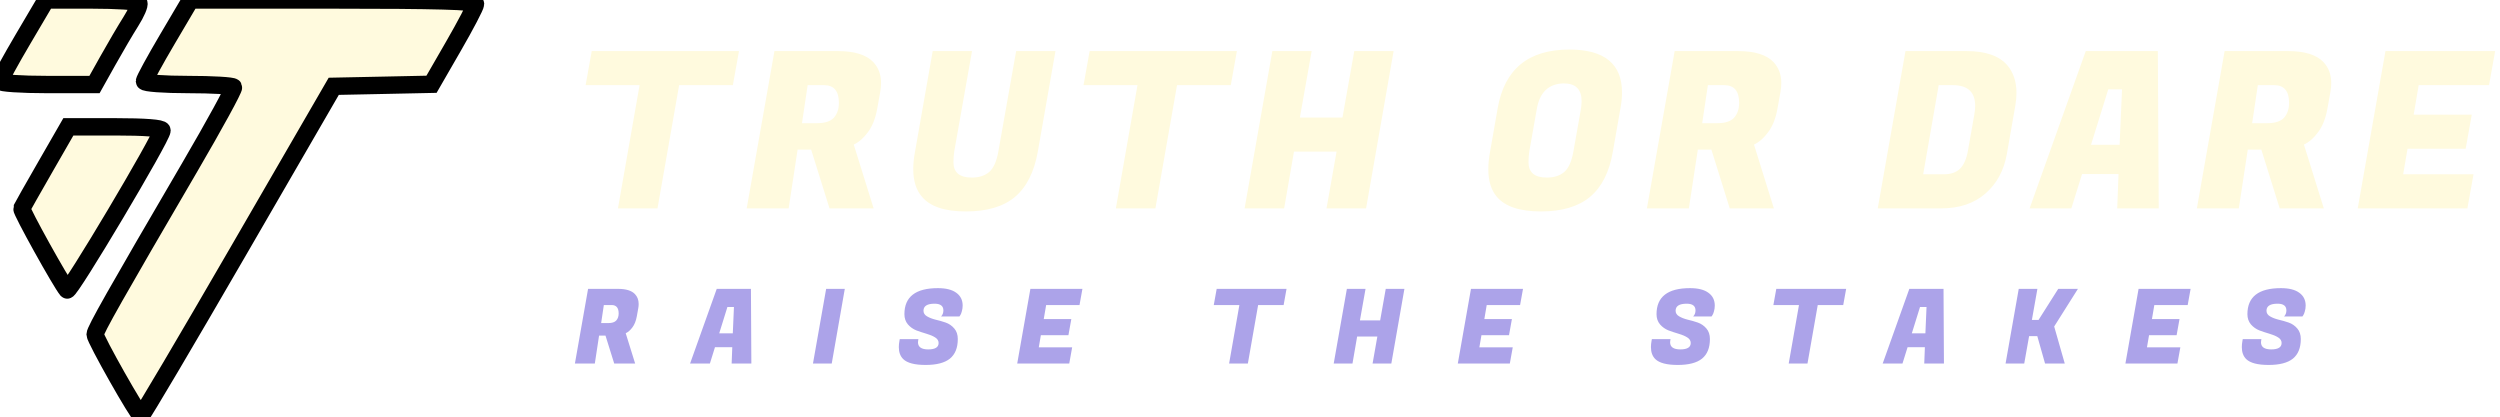
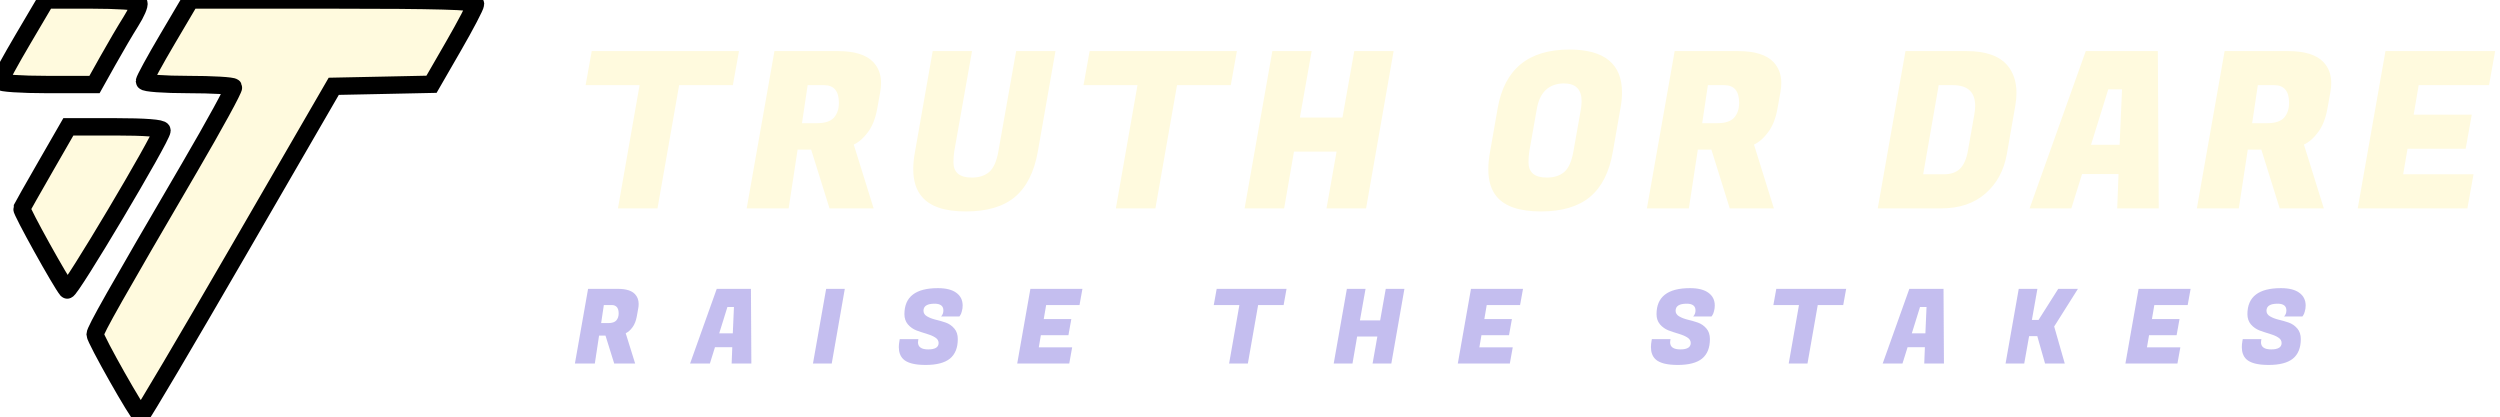
<svg xmlns="http://www.w3.org/2000/svg" width="144" height="24" viewBox="0 0 144 24" fill="none">
-   <path d="M19.182 0C25.135 0 27.39 0.063 27.392 0.229C27.392 0.354 26.821 1.446 26.123 2.655L24.855 4.854L22.04 4.913L19.224 4.971L13.731 14.457C10.71 19.674 8.187 23.942 8.126 23.94C7.965 23.931 5.479 19.536 5.479 19.262C5.48 19.022 6.66 16.936 10.926 9.638C12.36 7.183 13.496 5.105 13.45 5.021C13.401 4.938 12.229 4.869 10.843 4.869C9.449 4.869 8.32 4.786 8.319 4.684C8.319 4.581 8.916 3.486 9.646 2.249L10.973 0H19.182ZM6.636 7.305C8.343 7.305 9.333 7.381 9.333 7.513C9.33 7.919 4.012 16.859 3.865 16.704C3.505 16.28 1.204 12.134 1.256 12.002C1.29 11.924 1.908 10.835 2.628 9.582L3.938 7.305H6.636ZM5.271 0C6.709 4.85248e-06 7.934 0.078 7.996 0.173C8.055 0.268 7.849 0.748 7.538 1.238C7.227 1.729 6.63 2.747 6.209 3.5L5.443 4.869H2.722C1.208 4.869 0 4.787 0 4.684C0 4.581 0.598 3.486 1.327 2.249L2.653 0H5.271Z" fill="#FFFADE" />
-   <path d="M19.182 0C25.135 0 27.39 0.063 27.392 0.229C27.392 0.354 26.821 1.446 26.123 2.655L24.855 4.854L22.04 4.913L19.224 4.971L13.731 14.457C10.71 19.674 8.187 23.942 8.126 23.94C7.965 23.931 5.479 19.536 5.479 19.262C5.48 19.022 6.66 16.936 10.926 9.638C12.36 7.183 13.496 5.105 13.45 5.021C13.401 4.938 12.229 4.869 10.843 4.869C9.449 4.869 8.32 4.786 8.319 4.684C8.319 4.581 8.916 3.486 9.646 2.249L10.973 0H19.182ZM6.636 7.305C8.343 7.305 9.333 7.381 9.333 7.513C9.33 7.919 4.012 16.859 3.865 16.704C3.505 16.28 1.204 12.134 1.256 12.002C1.29 11.924 1.908 10.835 2.628 9.582L3.938 7.305H6.636ZM5.271 0C6.709 4.85248e-06 7.934 0.078 7.996 0.173C8.055 0.268 7.849 0.748 7.538 1.238C7.227 1.729 6.63 2.747 6.209 3.5L5.443 4.869H2.722C1.208 4.869 0 4.787 0 4.684C0 4.581 0.598 3.486 1.327 2.249L2.653 0H5.271Z" stroke="black" />
+   <path d="M19.182 0C25.135 0 27.39 0.063 27.392 0.229C27.392 0.354 26.821 1.446 26.123 2.655L24.855 4.854L22.04 4.913L19.224 4.971L13.731 14.457C10.71 19.674 8.187 23.942 8.126 23.94C7.965 23.931 5.479 19.536 5.479 19.262C5.48 19.022 6.66 16.936 10.926 9.638C12.36 7.183 13.496 5.105 13.45 5.021C13.401 4.938 12.229 4.869 10.843 4.869C9.449 4.869 8.32 4.786 8.319 4.684C8.319 4.581 8.916 3.486 9.646 2.249L10.973 0H19.182ZM6.636 7.305C8.343 7.305 9.333 7.381 9.333 7.513C9.33 7.919 4.012 16.859 3.865 16.704C3.505 16.28 1.204 12.134 1.256 12.002C1.29 11.924 1.908 10.835 2.628 9.582L3.938 7.305H6.636ZM5.271 0C6.709 4.84426e-06 7.934 0.078 7.996 0.173C8.055 0.268 7.849 0.748 7.538 1.238C7.227 1.729 6.63 2.747 6.209 3.5L5.443 4.869H2.722C1.208 4.869 0 4.787 0 4.684C0 4.581 0.598 3.486 1.327 2.249L2.653 0H5.271Z" fill="#FFFADE" />
+   <path d="M19.182 0C25.135 0 27.39 0.063 27.392 0.229C27.392 0.354 26.821 1.446 26.123 2.655L24.855 4.854L22.04 4.913L19.224 4.971L13.731 14.457C10.71 19.674 8.187 23.942 8.126 23.94C7.965 23.931 5.479 19.536 5.479 19.262C5.48 19.022 6.66 16.936 10.926 9.638C12.36 7.183 13.496 5.105 13.45 5.021C13.401 4.938 12.229 4.869 10.843 4.869C9.449 4.869 8.32 4.786 8.319 4.684C8.319 4.581 8.916 3.486 9.646 2.249L10.973 0H19.182ZM6.636 7.305C8.343 7.305 9.333 7.381 9.333 7.513C9.33 7.919 4.012 16.859 3.865 16.704C3.505 16.28 1.204 12.134 1.256 12.002C1.29 11.924 1.908 10.835 2.628 9.582L3.938 7.305H6.636ZM5.271 0C6.709 4.84426e-06 7.934 0.078 7.996 0.173C8.055 0.268 7.849 0.748 7.538 1.238C7.227 1.729 6.63 2.747 6.209 3.5L5.443 4.869H2.722C1.208 4.869 0 4.787 0 4.684C0 4.581 0.598 3.486 1.327 2.249L2.653 0H5.271Z" stroke="black" />
  <path d="M42.213 4.905H39.118L37.872 12.002H35.594L36.84 4.905H33.732L34.084 2.942H42.566L42.213 4.905ZM48.257 2.942C49.214 2.942 49.893 3.152 50.296 3.571C50.598 3.89 50.749 4.293 50.749 4.779C50.749 4.947 50.732 5.123 50.699 5.308L50.522 6.289C50.422 6.835 50.245 7.275 49.994 7.611C49.751 7.946 49.478 8.185 49.176 8.328L50.321 12.002H47.779L46.722 8.617H45.942L45.426 12.002H43.01L44.608 2.942H48.257ZM47.465 4.905H46.521L46.194 7.095H47.074C47.519 7.095 47.838 6.99 48.031 6.78C48.224 6.562 48.32 6.277 48.32 5.924C48.32 5.245 48.035 4.905 47.465 4.905ZM58.455 11.348C57.792 11.902 56.852 12.179 55.636 12.179C54.42 12.179 53.577 11.898 53.107 11.335C52.771 10.95 52.603 10.417 52.603 9.737C52.603 9.435 52.637 9.104 52.704 8.743L53.723 2.942H55.988L54.969 8.693C54.935 8.903 54.919 9.121 54.919 9.347C54.919 9.934 55.271 10.228 55.976 10.228C56.395 10.228 56.731 10.119 56.983 9.901C57.234 9.683 57.41 9.28 57.511 8.693L58.53 2.942H60.795L59.776 8.743C59.566 9.918 59.126 10.786 58.455 11.348ZM70.893 4.905H67.797L66.551 12.002H64.274L65.519 4.905H62.411L62.764 2.942H71.245L70.893 4.905ZM80.272 2.942L78.686 12.002H76.408L76.987 8.731H74.533L73.967 12.002H71.689L73.287 2.942H75.552L74.873 6.768H77.327L78.006 2.942H80.272ZM90.395 2.854C92.417 2.854 93.428 3.68 93.428 5.333C93.428 5.61 93.399 5.908 93.34 6.226L92.899 8.743C92.698 9.909 92.262 10.773 91.591 11.335C90.919 11.898 89.976 12.179 88.759 12.179C87.543 12.179 86.695 11.898 86.217 11.335C85.89 10.95 85.727 10.417 85.727 9.737C85.727 9.435 85.76 9.104 85.827 8.743L86.268 6.226C86.662 3.978 88.038 2.854 90.395 2.854ZM89.099 10.228C89.519 10.228 89.854 10.119 90.106 9.901C90.358 9.683 90.534 9.28 90.634 8.693L91.062 6.277C91.087 6.109 91.1 5.958 91.1 5.824C91.1 5.144 90.756 4.804 90.068 4.804C89.204 4.821 88.688 5.312 88.52 6.277L88.092 8.693C88.059 8.903 88.042 9.121 88.042 9.347C88.042 9.934 88.394 10.228 89.099 10.228ZM100.111 2.942C101.067 2.942 101.747 3.152 102.149 3.571C102.451 3.89 102.602 4.293 102.602 4.779C102.602 4.947 102.586 5.123 102.552 5.308L102.376 6.289C102.275 6.835 102.099 7.275 101.847 7.611C101.604 7.946 101.331 8.185 101.029 8.328L102.175 12.002H99.633L98.576 8.617H97.795L97.279 12.002H94.863L96.461 2.942H100.111ZM99.318 4.905H98.374L98.047 7.095H98.928C99.373 7.095 99.691 6.99 99.884 6.78C100.077 6.562 100.174 6.277 100.174 5.924C100.174 5.245 99.888 4.905 99.318 4.905ZM113.28 2.942C114.379 2.942 115.163 3.219 115.633 3.773C115.977 4.192 116.149 4.716 116.149 5.346C116.149 5.572 116.128 5.811 116.086 6.063L115.595 8.869C115.427 9.817 115.016 10.576 114.362 11.147C113.707 11.717 112.86 12.002 111.82 12.002H108.158L109.756 2.942H113.28ZM112.487 4.905H111.669L110.775 10.039H111.971C112.365 10.039 112.671 9.934 112.89 9.725C113.116 9.507 113.271 9.154 113.355 8.668L113.72 6.604C113.754 6.419 113.77 6.252 113.77 6.101C113.77 5.304 113.343 4.905 112.487 4.905ZM121.952 12.002L122.027 10.027H119.926L119.309 12.002H116.906L120.14 2.942H124.292L124.343 12.002H121.952ZM121.436 5.144L120.442 8.341H122.09L122.229 5.144H121.436ZM131.788 2.942C132.744 2.942 133.424 3.152 133.826 3.571C134.128 3.89 134.279 4.293 134.279 4.779C134.279 4.947 134.263 5.123 134.229 5.308L134.053 6.289C133.952 6.835 133.776 7.275 133.524 7.611C133.281 7.946 133.008 8.185 132.706 8.328L133.852 12.002H131.31L130.253 8.617H129.472L128.956 12.002H126.54L128.138 2.942H131.788ZM130.995 4.905H130.051L129.724 7.095H130.605C131.049 7.095 131.368 6.99 131.561 6.78C131.754 6.562 131.851 6.277 131.851 5.924C131.851 5.245 131.565 4.905 130.995 4.905ZM142.122 12.002H135.805L137.403 2.942H143.72L143.368 4.905H139.316L139.027 6.604H142.374L142.022 8.567H138.674L138.423 10.039H142.475L142.122 12.002Z" fill="#FFFADE" />
-   <path d="M35.605 16.639C36.059 16.639 36.381 16.739 36.572 16.938C36.715 17.089 36.787 17.28 36.787 17.511C36.787 17.59 36.779 17.674 36.763 17.762L36.679 18.227C36.632 18.486 36.548 18.695 36.429 18.854C36.313 19.013 36.184 19.127 36.041 19.194L36.584 20.938H35.378L34.877 19.332H34.506L34.262 20.938H33.115L33.873 16.639H35.605ZM35.229 17.57H34.781L34.626 18.609H35.044C35.255 18.609 35.406 18.559 35.497 18.46C35.589 18.357 35.635 18.221 35.635 18.054C35.635 17.732 35.499 17.57 35.229 17.57ZM42.143 20.938L42.179 20H41.182L40.89 20.938H39.749L41.284 16.639H43.254L43.278 20.938H42.143ZM41.898 17.684L41.427 19.2H42.209L42.275 17.684H41.898ZM48.66 16.639L47.908 20.938H46.827L47.586 16.639H48.66ZM52.876 19.714C52.876 19.988 53.073 20.126 53.467 20.126C53.865 20.126 54.064 20.002 54.064 19.756C54.064 19.624 53.997 19.517 53.861 19.433C53.726 19.349 53.561 19.28 53.366 19.224C53.175 19.168 52.982 19.105 52.787 19.033C52.596 18.957 52.432 18.842 52.297 18.687C52.162 18.528 52.094 18.331 52.094 18.096C52.094 17.097 52.737 16.597 54.023 16.597C54.492 16.597 54.846 16.687 55.085 16.866C55.328 17.041 55.449 17.286 55.449 17.6C55.449 17.716 55.433 17.827 55.401 17.935C55.374 18.038 55.344 18.112 55.312 18.156L55.264 18.227H54.208C54.295 18.136 54.339 18.02 54.339 17.881C54.339 17.622 54.17 17.493 53.831 17.493C53.406 17.493 53.193 17.628 53.193 17.899C53.193 18.034 53.26 18.142 53.396 18.221C53.531 18.301 53.694 18.364 53.885 18.412C54.08 18.456 54.275 18.512 54.47 18.579C54.665 18.647 54.83 18.761 54.966 18.92C55.101 19.075 55.169 19.278 55.169 19.529C55.169 20.034 55.017 20.41 54.715 20.657C54.413 20.9 53.947 21.021 53.318 21.021C52.689 21.021 52.259 20.91 52.029 20.687C51.857 20.52 51.772 20.289 51.772 19.994C51.772 19.883 51.784 19.761 51.808 19.63L51.826 19.535H52.9L52.888 19.606C52.88 19.646 52.876 19.682 52.876 19.714ZM61.589 20.938H58.592L59.35 16.639H62.347L62.18 17.57H60.258L60.12 18.377H61.708L61.541 19.308H59.953L59.834 20.006H61.756L61.589 20.938ZM73.937 17.57H72.468L71.877 20.938H70.797L71.388 17.57H69.913L70.081 16.639H74.104L73.937 17.57ZM80.894 16.639L80.141 20.938H79.061L79.335 19.385H78.171L77.903 20.938H76.822L77.58 16.639H78.655L78.332 18.454H79.497L79.819 16.639H80.894ZM86.966 20.938H83.97L84.728 16.639H87.725L87.557 17.57H85.635L85.498 18.377H87.086L86.919 19.308H85.331L85.211 20.006H87.134L86.966 20.938ZM96.198 19.714C96.198 19.988 96.395 20.126 96.789 20.126C97.187 20.126 97.386 20.002 97.386 19.756C97.386 19.624 97.319 19.517 97.183 19.433C97.048 19.349 96.883 19.28 96.688 19.224C96.497 19.168 96.304 19.105 96.109 19.033C95.918 18.957 95.754 18.842 95.619 18.687C95.484 18.528 95.416 18.331 95.416 18.096C95.416 17.097 96.059 16.597 97.344 16.597C97.814 16.597 98.168 16.687 98.407 16.866C98.65 17.041 98.771 17.286 98.771 17.6C98.771 17.716 98.755 17.827 98.724 17.935C98.696 18.038 98.666 18.112 98.634 18.156L98.586 18.227H97.529C97.617 18.136 97.661 18.02 97.661 17.881C97.661 17.622 97.492 17.493 97.153 17.493C96.728 17.493 96.515 17.628 96.515 17.899C96.515 18.034 96.582 18.142 96.718 18.221C96.853 18.301 97.016 18.364 97.207 18.412C97.402 18.456 97.597 18.512 97.792 18.579C97.987 18.647 98.152 18.761 98.288 18.92C98.423 19.075 98.491 19.278 98.491 19.529C98.491 20.034 98.339 20.41 98.037 20.657C97.734 20.9 97.269 21.021 96.64 21.021C96.011 21.021 95.581 20.91 95.35 20.687C95.179 20.52 95.094 20.289 95.094 19.994C95.094 19.883 95.106 19.761 95.13 19.63L95.148 19.535H96.222L96.21 19.606C96.202 19.646 96.198 19.682 96.198 19.714ZM106.17 17.57H104.702L104.111 20.938H103.03L103.621 17.57H102.147L102.314 16.639H106.338L106.17 17.57ZM110.837 20.938L110.873 20H109.876L109.583 20.938H108.443L109.977 16.639H111.947L111.971 20.938H110.837ZM110.592 17.684L110.121 19.2H110.903L110.968 17.684H110.592ZM119.688 16.639L118.321 18.806L118.93 20.938H117.795L117.348 19.361H116.876L116.596 20.938H115.521L116.279 16.639H117.354L117.037 18.43H117.419L118.554 16.639H119.688ZM125.42 20.938H122.424L123.182 16.639H126.179L126.011 17.57H124.089L123.952 18.377H125.54L125.373 19.308H123.785L123.665 20.006H125.588L125.42 20.938ZM130.233 19.714C130.233 19.988 130.43 20.126 130.824 20.126C131.222 20.126 131.421 20.002 131.421 19.756C131.421 19.624 131.354 19.517 131.218 19.433C131.083 19.349 130.918 19.28 130.723 19.224C130.532 19.168 130.339 19.105 130.144 19.033C129.953 18.957 129.789 18.842 129.654 18.687C129.519 18.528 129.451 18.331 129.451 18.096C129.451 17.097 130.094 16.597 131.379 16.597C131.849 16.597 132.203 16.687 132.442 16.866C132.685 17.041 132.806 17.286 132.806 17.6C132.806 17.716 132.79 17.827 132.758 17.935C132.731 18.038 132.701 18.112 132.669 18.156L132.621 18.227H131.564C131.652 18.136 131.696 18.02 131.696 17.881C131.696 17.622 131.527 17.493 131.188 17.493C130.762 17.493 130.55 17.628 130.55 17.899C130.55 18.034 130.617 18.142 130.753 18.221C130.888 18.301 131.051 18.364 131.242 18.412C131.437 18.456 131.632 18.512 131.827 18.579C132.022 18.647 132.187 18.761 132.323 18.92C132.458 19.075 132.526 19.278 132.526 19.529C132.526 20.034 132.374 20.41 132.072 20.657C131.769 20.9 131.304 21.021 130.675 21.021C130.046 21.021 129.616 20.91 129.385 20.687C129.214 20.52 129.129 20.289 129.129 19.994C129.129 19.883 129.141 19.761 129.165 19.63L129.182 19.535H130.257L130.245 19.606C130.237 19.646 130.233 19.682 130.233 19.714Z" fill="#ACA3E9" />
+   <path d="M35.605 16.639C36.059 16.639 36.381 16.739 36.572 16.938C36.715 17.089 36.787 17.28 36.787 17.511C36.787 17.59 36.779 17.674 36.763 17.762L36.679 18.227C36.632 18.486 36.548 18.695 36.429 18.854C36.313 19.013 36.184 19.127 36.041 19.194L36.584 20.938H35.378L34.877 19.332H34.506L34.262 20.938H33.115L33.873 16.639H35.605ZM35.229 17.57H34.781L34.626 18.609H35.044C35.255 18.609 35.406 18.559 35.497 18.46C35.589 18.357 35.635 18.221 35.635 18.054C35.635 17.732 35.499 17.57 35.229 17.57ZM42.143 20.938L42.179 20H41.182L40.89 20.938H39.749L41.284 16.639H43.254L43.278 20.938H42.143ZM41.898 17.684L41.427 19.2H42.209L42.275 17.684H41.898ZM48.66 16.639L47.908 20.938H46.827L47.586 16.639H48.66ZM52.876 19.714C52.876 19.988 53.073 20.126 53.467 20.126C53.865 20.126 54.064 20.002 54.064 19.756C54.064 19.624 53.997 19.517 53.861 19.433C53.726 19.349 53.561 19.28 53.366 19.224C53.175 19.168 52.982 19.105 52.787 19.033C52.596 18.957 52.432 18.842 52.297 18.687C52.162 18.528 52.094 18.331 52.094 18.096C52.094 17.097 52.737 16.597 54.023 16.597C54.492 16.597 54.846 16.687 55.085 16.866C55.328 17.041 55.449 17.286 55.449 17.6C55.449 17.716 55.433 17.827 55.401 17.935C55.374 18.038 55.344 18.112 55.312 18.156L55.264 18.227H54.208C54.295 18.136 54.339 18.02 54.339 17.881C54.339 17.622 54.17 17.493 53.831 17.493C53.406 17.493 53.193 17.628 53.193 17.899C53.193 18.034 53.26 18.142 53.396 18.221C53.531 18.301 53.694 18.364 53.885 18.412C54.08 18.456 54.275 18.512 54.47 18.579C54.665 18.647 54.83 18.761 54.966 18.92C55.101 19.075 55.169 19.278 55.169 19.529C55.169 20.034 55.017 20.41 54.715 20.657C54.413 20.9 53.947 21.021 53.318 21.021C52.689 21.021 52.259 20.91 52.029 20.687C51.857 20.52 51.772 20.289 51.772 19.994C51.772 19.883 51.784 19.761 51.808 19.63L51.826 19.535H52.9L52.888 19.606C52.88 19.646 52.876 19.682 52.876 19.714ZM61.589 20.938H58.592L59.35 16.639H62.347L62.18 17.57H60.258L60.12 18.377H61.708L61.541 19.308H59.953L59.834 20.006H61.756L61.589 20.938ZM73.937 17.57H72.468L71.877 20.938H70.797L71.388 17.57H69.913L70.081 16.639H74.104L73.937 17.57ZM80.894 16.639L80.141 20.938H79.061L79.335 19.385H78.171L77.903 20.938H76.822L77.58 16.639H78.655L78.332 18.454H79.497L79.819 16.639H80.894ZM86.966 20.938H83.97L84.728 16.639H87.725L87.557 17.57H85.635L85.498 18.377H87.086L86.919 19.308H85.331L85.211 20.006H87.134L86.966 20.938ZM96.198 19.714C96.198 19.988 96.395 20.126 96.789 20.126C97.187 20.126 97.386 20.002 97.386 19.756C97.386 19.624 97.319 19.517 97.183 19.433C97.048 19.349 96.883 19.28 96.688 19.224C96.497 19.168 96.304 19.105 96.109 19.033C95.918 18.957 95.754 18.842 95.619 18.687C95.484 18.528 95.416 18.331 95.416 18.096C95.416 17.097 96.059 16.597 97.344 16.597C97.814 16.597 98.168 16.687 98.407 16.866C98.65 17.041 98.771 17.286 98.771 17.6C98.771 17.716 98.755 17.827 98.724 17.935C98.696 18.038 98.666 18.112 98.634 18.156L98.586 18.227H97.529C97.617 18.136 97.661 18.02 97.661 17.881C97.661 17.622 97.492 17.493 97.153 17.493C96.728 17.493 96.515 17.628 96.515 17.899C96.515 18.034 96.582 18.142 96.718 18.221C96.853 18.301 97.016 18.364 97.207 18.412C97.402 18.456 97.597 18.512 97.792 18.579C97.987 18.647 98.152 18.761 98.288 18.92C98.423 19.075 98.491 19.278 98.491 19.529C98.491 20.034 98.339 20.41 98.037 20.657C97.734 20.9 97.269 21.021 96.64 21.021C96.011 21.021 95.581 20.91 95.35 20.687C95.179 20.52 95.094 20.289 95.094 19.994C95.094 19.883 95.106 19.761 95.13 19.63L95.148 19.535H96.222L96.21 19.606C96.202 19.646 96.198 19.682 96.198 19.714ZM106.17 17.57H104.702L104.111 20.938H103.03L103.621 17.57H102.147L102.314 16.639H106.338L106.17 17.57ZM110.837 20.938L110.873 20H109.876L109.583 20.938H108.443L109.977 16.639H111.947L111.971 20.938H110.837ZM110.592 17.684L110.121 19.2H110.903L110.968 17.684H110.592ZM119.688 16.639L118.321 18.806L118.93 20.938H117.795L117.348 19.361H116.876L116.596 20.938H115.521L116.279 16.639H117.354L117.037 18.43H117.419L118.554 16.639H119.688ZM125.42 20.938H122.424L123.182 16.639H126.179L126.011 17.57H124.089L123.952 18.377H125.54L125.373 19.308H123.785L123.665 20.006H125.588L125.42 20.938ZM130.233 19.714C130.233 19.988 130.43 20.126 130.824 20.126C131.222 20.126 131.421 20.002 131.421 19.756C131.421 19.624 131.354 19.517 131.218 19.433C131.083 19.349 130.918 19.28 130.723 19.224C130.532 19.168 130.339 19.105 130.144 19.033C129.953 18.957 129.789 18.842 129.654 18.687C129.519 18.528 129.451 18.331 129.451 18.096C129.451 17.097 130.094 16.597 131.379 16.597C131.849 16.597 132.203 16.687 132.442 16.866C132.685 17.041 132.806 17.286 132.806 17.6C132.806 17.716 132.79 17.827 132.758 17.935C132.731 18.038 132.701 18.112 132.669 18.156L132.621 18.227H131.564C131.652 18.136 131.696 18.02 131.696 17.881C131.696 17.622 131.527 17.493 131.188 17.493C130.762 17.493 130.55 17.628 130.55 17.899C130.55 18.034 130.617 18.142 130.753 18.221C130.888 18.301 131.051 18.364 131.242 18.412C131.437 18.456 131.632 18.512 131.827 18.579C132.022 18.647 132.187 18.761 132.323 18.92C132.458 19.075 132.526 19.278 132.526 19.529C132.526 20.034 132.374 20.41 132.072 20.657C131.769 20.9 131.304 21.021 130.675 21.021C130.046 21.021 129.616 20.91 129.385 20.687C129.214 20.52 129.129 20.289 129.129 19.994C129.129 19.883 129.141 19.761 129.165 19.63L129.182 19.535H130.257L130.245 19.606C130.237 19.646 130.233 19.682 130.233 19.714Z" fill="#ACA3E9" fill-opacity="0.7" />
</svg>
